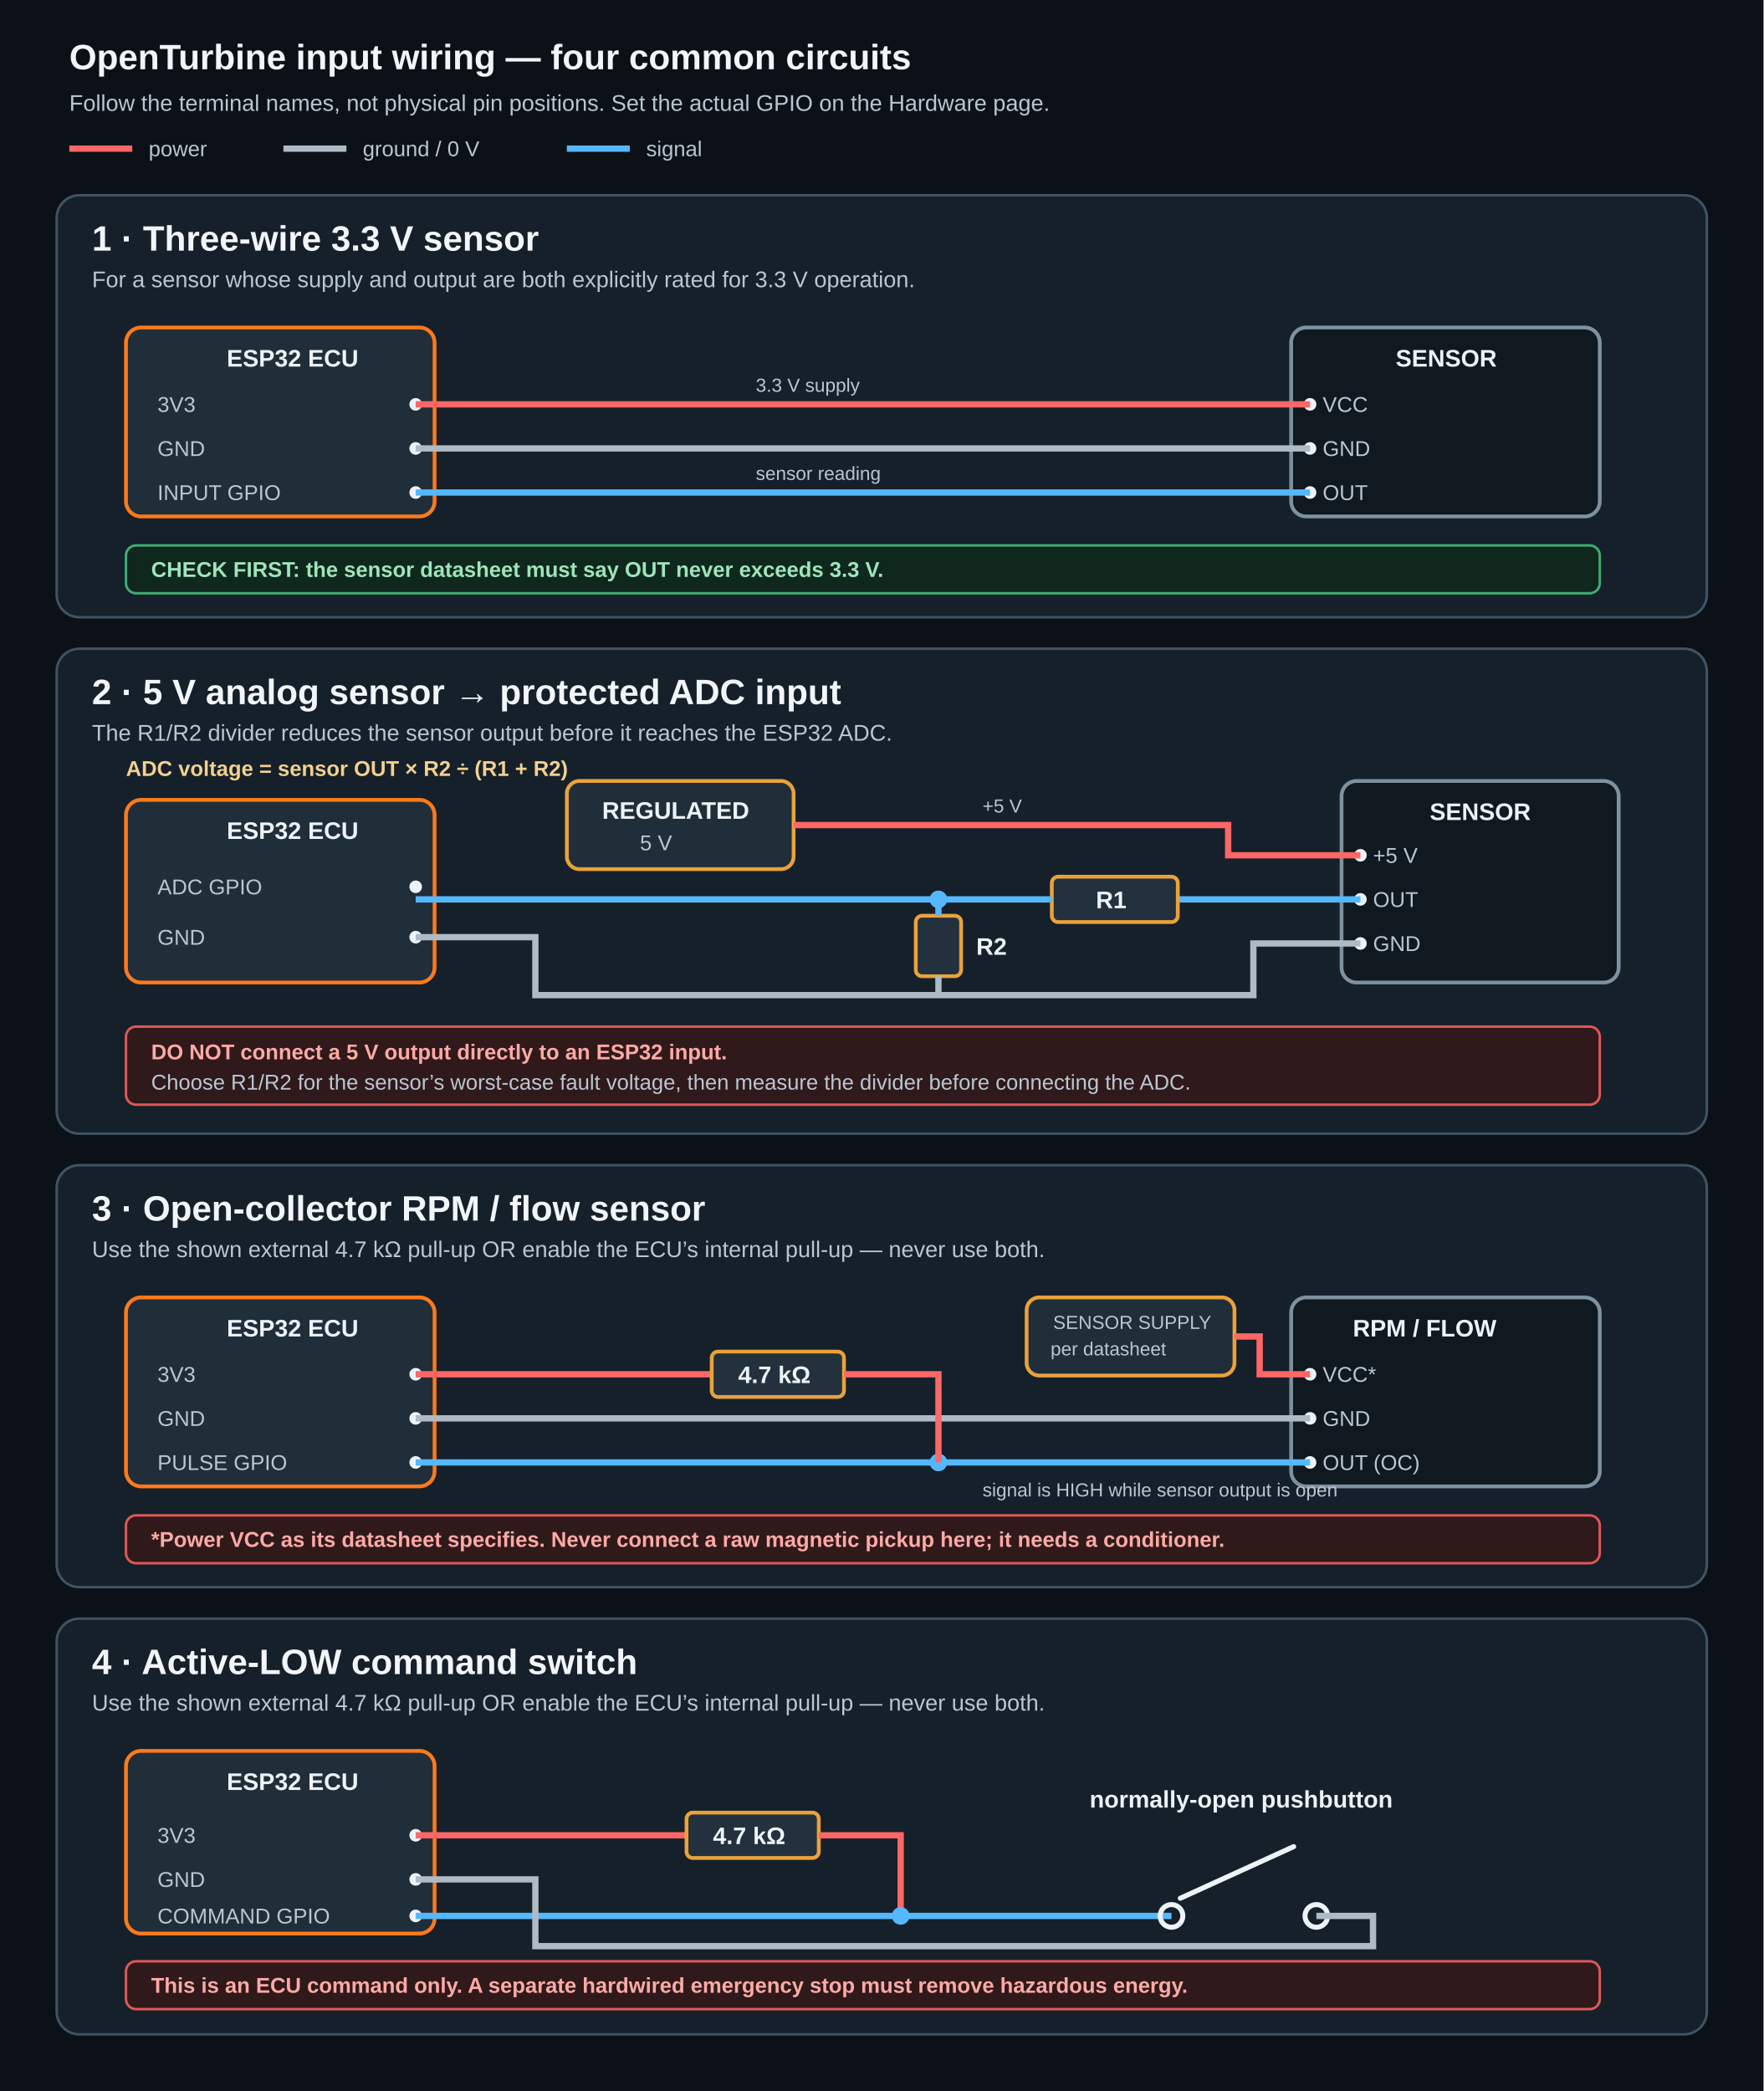
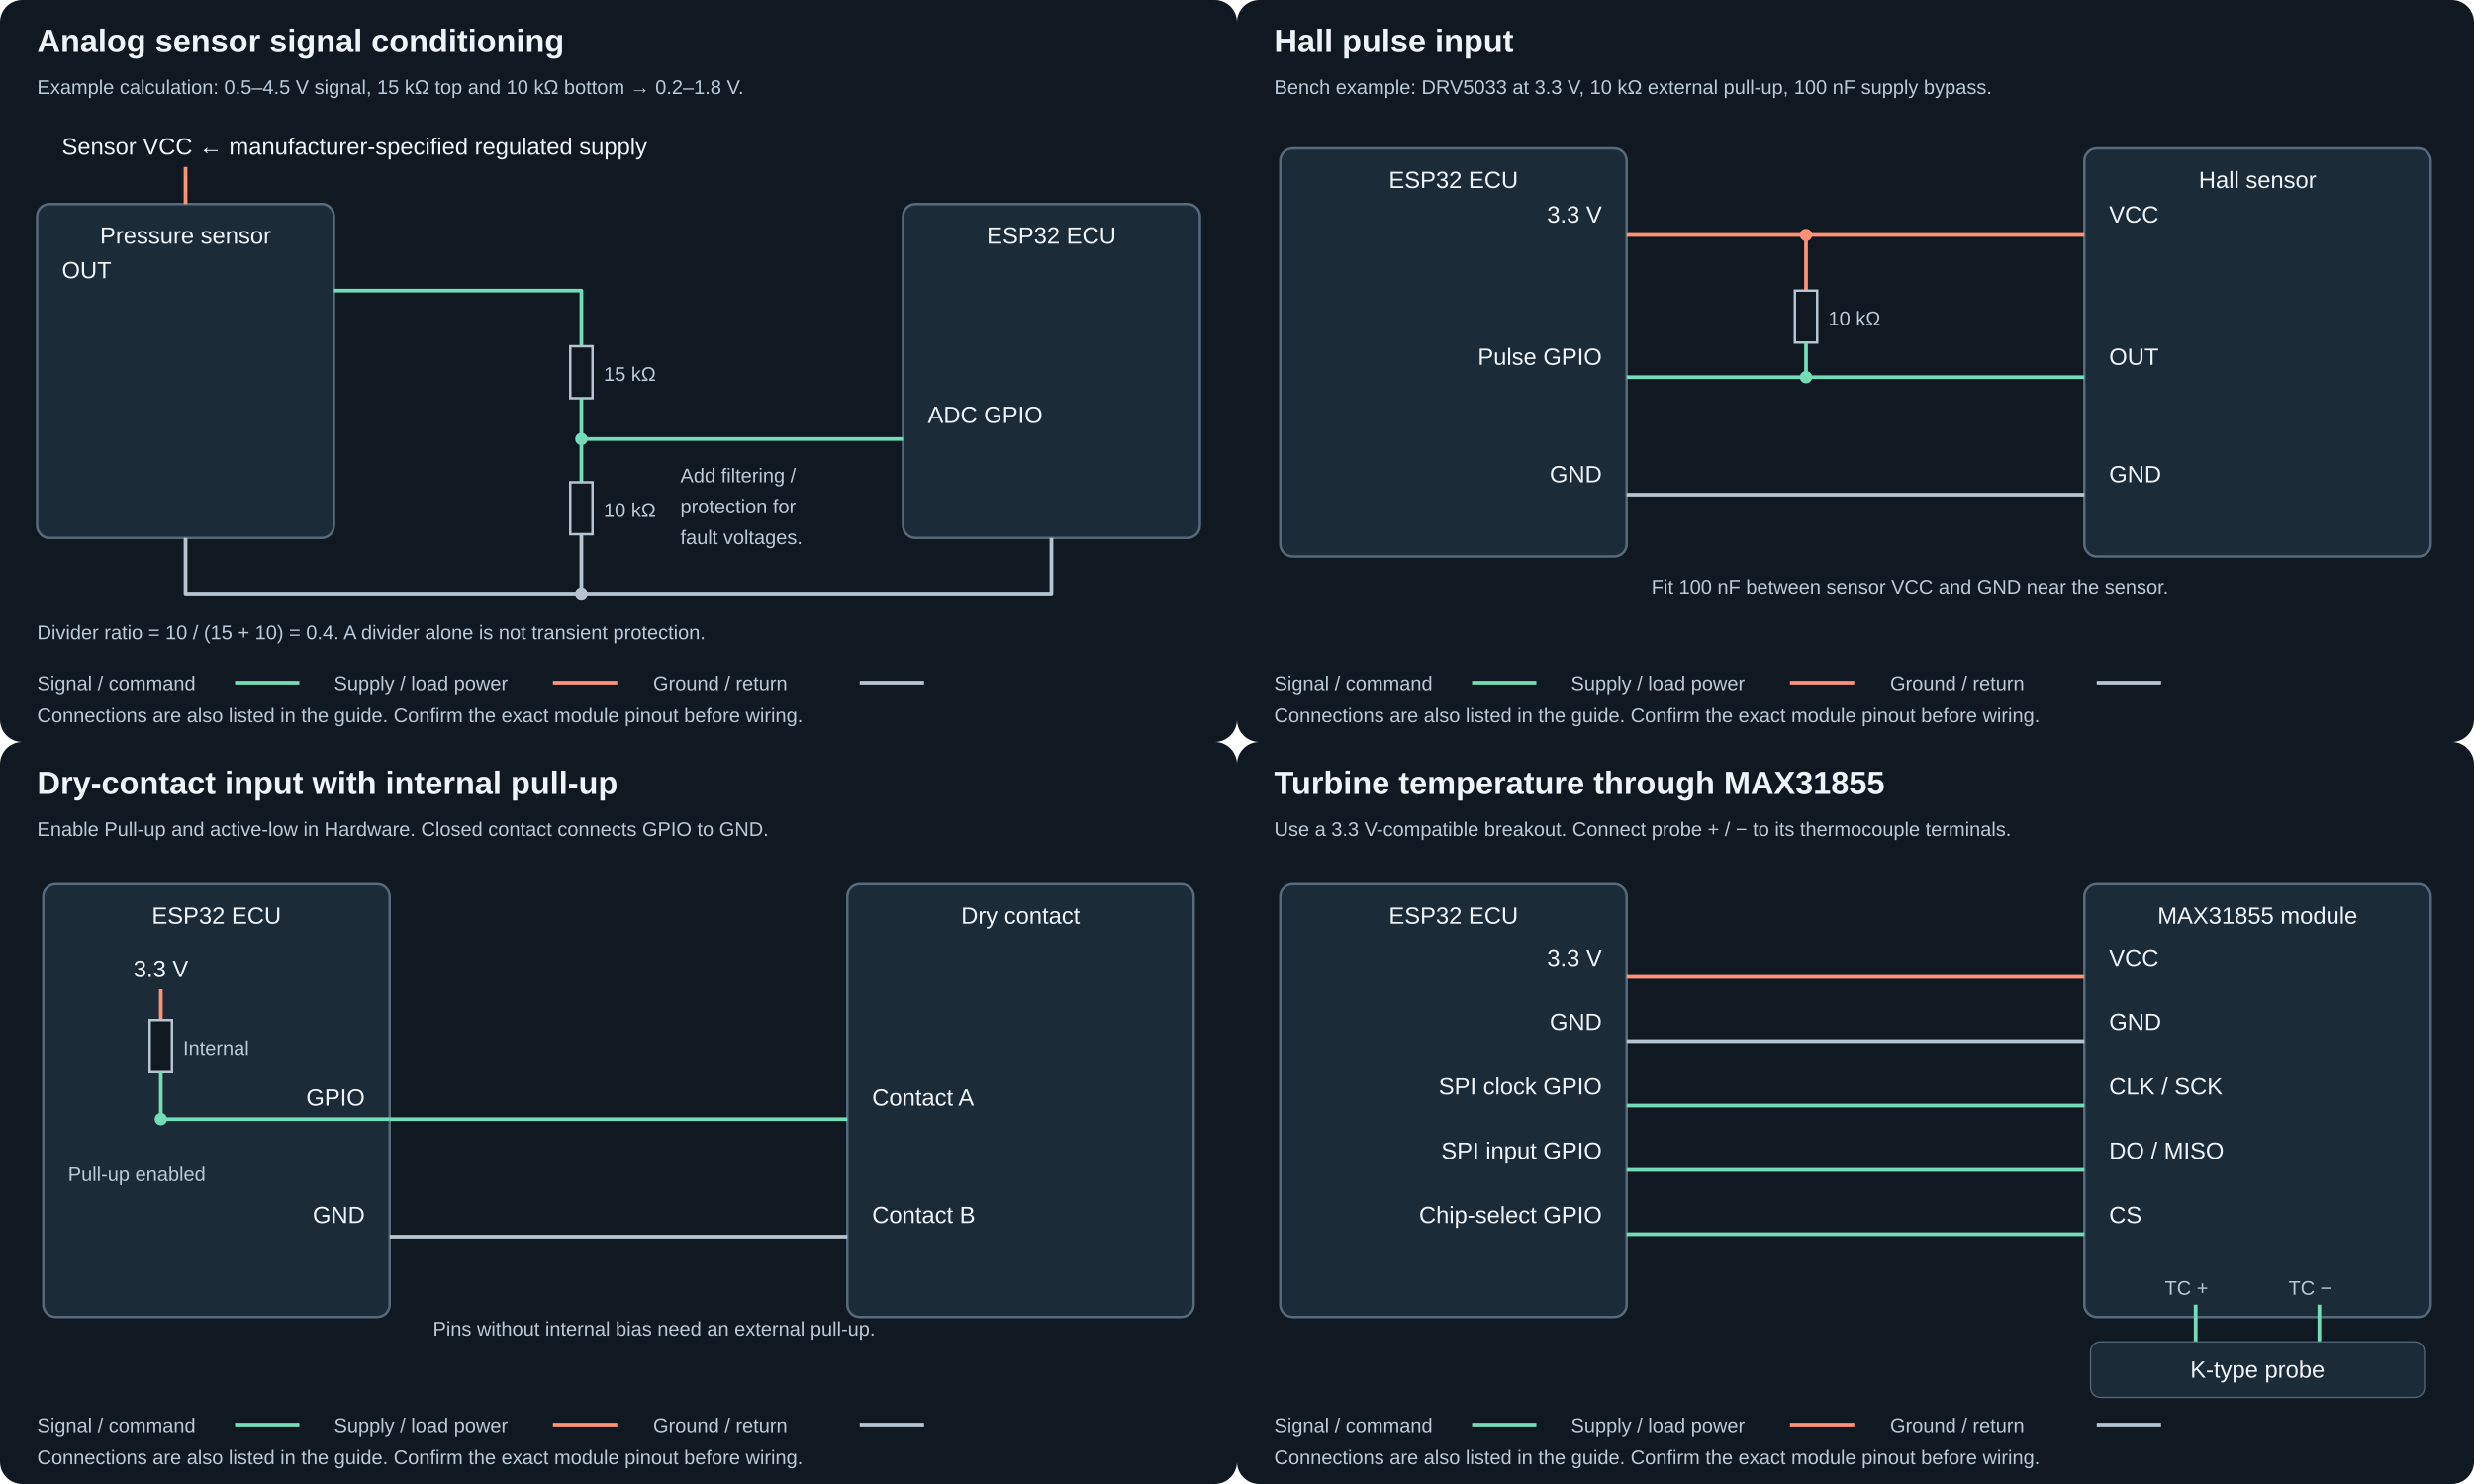
- <svg xmlns="http://www.w3.org/2000/svg" width="1400" height="1660" viewBox="0 0 1400 1660" role="img" aria-labelledby="title desc">
-   <defs>
-     <style>
-       .bg{fill:#0b1117}.card{fill:#15202a;stroke:#405363;stroke-width:2}.head{fill:#f2f6f9;font:700 28px Arial,sans-serif}.sub{fill:#b9c7d2;font:18px Arial,sans-serif}.label{fill:#edf3f7;font:700 19px Arial,sans-serif}.small{fill:#b9c7d2;font:17px Arial,sans-serif}.tiny{fill:#b9c7d2;font:15px Arial,sans-serif}.ecu{fill:#202e3a;stroke:#ff7a1a;stroke-width:3}.device{fill:#101820;stroke:#7e91a0;stroke-width:3}.supply{fill:#202e3a;stroke:#e9a23b;stroke-width:3}.terminal{fill:#edf3f7}.power{fill:none;stroke:#ff6666;stroke-width:5}.ground{fill:none;stroke:#aebbc5;stroke-width:5}.signal{fill:none;stroke:#55b8ff;stroke-width:5}.component{fill:#22313d;stroke:#e9a23b;stroke-width:3}.goodbox{fill:#10271e;stroke:#3fac72;stroke-width:2}.good{fill:#9de6b9;font:700 17px Arial,sans-serif}.warnbox{fill:#30191b;stroke:#df5757;stroke-width:2}.warn{fill:#ffaaa6;font:700 17px Arial,sans-serif}.formula{fill:#f2d090;font:700 17px Arial,sans-serif}.node{fill:#55b8ff}.symbol{fill:none;stroke:#edf3f7;stroke-width:4;stroke-linecap:round;stroke-linejoin:round}
-     </style>
-   </defs>
-   <rect class="bg" width="1400" height="1660" />
-   <text class="head" x="55" y="55">OpenTurbine input wiring — four common circuits</text>
-   <text class="sub" x="55" y="88">Follow the terminal names, not physical pin positions. Set the actual GPIO on the Hardware page.</text>
-   <line class="power" x1="55" y1="118" x2="105" y2="118" />
-   <text class="small" x="118" y="124">power</text>
-   <line class="ground" x1="225" y1="118" x2="275" y2="118" />
-   <text class="small" x="288" y="124">ground / 0 V</text>
-   <line class="signal" x1="450" y1="118" x2="500" y2="118" />
-   <text class="small" x="513" y="124">signal</text>
-   <g transform="translate(45 155)">
-     <rect class="card" width="1310" height="335" rx="18" />
-     <text class="head" x="28" y="44">1 · Three-wire 3.3 V sensor</text>
-     <text class="sub" x="28" y="73">For a sensor whose supply and output are both explicitly rated for 3.3 V operation.</text>
-     <rect class="ecu" x="55" y="105" width="245" height="150" rx="12" />
-     <text class="label" x="135" y="136">ESP32 ECU</text>
-     <text class="small" x="80" y="172">3V3</text>
-     <text class="small" x="80" y="207">GND</text>
-     <text class="small" x="80" y="242">INPUT GPIO</text>
-     <circle class="terminal" cx="285" cy="166" r="5" />
-     <circle class="terminal" cx="285" cy="201" r="5" />
-     <circle class="terminal" cx="285" cy="236" r="5" />
-     <rect class="device" x="980" y="105" width="245" height="150" rx="12" />
-     <text class="label" x="1063" y="136">SENSOR</text>
-     <text class="small" x="1005" y="172">VCC</text>
-     <text class="small" x="1005" y="207">GND</text>
-     <text class="small" x="1005" y="242">OUT</text>
-     <circle class="terminal" cx="995" cy="166" r="5" />
-     <circle class="terminal" cx="995" cy="201" r="5" />
-     <circle class="terminal" cx="995" cy="236" r="5" />
-     <path class="power" d="M285 166 H995" />
-     <path class="ground" d="M285 201 H995" />
-     <path class="signal" d="M285 236 H995" />
-     <text class="tiny" x="555" y="156">3.3 V supply</text>
-     <text class="tiny" x="555" y="226">sensor reading</text>
-     <rect class="goodbox" x="55" y="278" width="1170" height="38" rx="8" />
-     <text class="good" x="75" y="303">CHECK FIRST: the sensor datasheet must say OUT never exceeds 3.3 V.</text>
-   </g>
-   <g transform="translate(45 515)">
-     <rect class="card" width="1310" height="385" rx="18" />
-     <text class="head" x="28" y="44">2 · 5 V analog sensor → protected ADC input</text>
-     <text class="sub" x="28" y="73">The R1/R2 divider reduces the sensor output before it reaches the ESP32 ADC.</text>
-     <rect class="ecu" x="55" y="120" width="245" height="145" rx="12" />
-     <text class="label" x="135" y="151">ESP32 ECU</text>
-     <text class="small" x="80" y="195">ADC GPIO</text>
-     <text class="small" x="80" y="235">GND</text>
-     <circle class="terminal" cx="285" cy="189" r="5" />
-     <circle class="terminal" cx="285" cy="229" r="5" />
-     <rect class="supply" x="405" y="105" width="180" height="70" rx="10" />
-     <text class="label" x="433" y="135">REGULATED</text>
-     <text class="small" x="463" y="160">5 V</text>
-     <rect class="device" x="1020" y="105" width="220" height="160" rx="12" />
-     <text class="label" x="1090" y="136">SENSOR</text>
-     <text class="small" x="1045" y="170">+5 V</text>
-     <text class="small" x="1045" y="205">OUT</text>
-     <text class="small" x="1045" y="240">GND</text>
-     <circle class="terminal" cx="1035" cy="164" r="5" />
-     <circle class="terminal" cx="1035" cy="199" r="5" />
-     <circle class="terminal" cx="1035" cy="234" r="5" />
-     <path class="power" d="M585 140 H930 V164 H1035" />
-     <text class="tiny" x="735" y="130">+5 V</text>
-     <path class="signal" d="M1035 199 H890" />
-     <rect class="component" x="790" y="181" width="100" height="36" rx="5" />
-     <text class="label" x="825" y="206">R1</text>
-     <path class="signal" d="M790 199 H285" />
-     <circle class="node" cx="700" cy="199" r="7" />
-     <path class="ground" d="M285 229 H380 V275 H950 V234 H1035" />
-     <rect class="component" x="682" y="212" width="36" height="48" rx="5" />
-     <text class="label" x="730" y="243">R2</text>
-     <path class="signal" d="M700 199 V212" />
-     <path class="ground" d="M700 260 V275" />
-     <text class="formula" x="55" y="101">ADC voltage = sensor OUT × R2 ÷ (R1 + R2)</text>
-     <rect class="warnbox" x="55" y="300" width="1170" height="62" rx="8" />
-     <text class="warn" x="75" y="326">DO NOT connect a 5 V output directly to an ESP32 input.</text>
-     <text class="small" x="75" y="350">Choose R1/R2 for the sensor’s worst-case fault voltage, then measure the divider before connecting the ADC.</text>
-   </g>
-   <g transform="translate(45 925)">
-     <rect class="card" width="1310" height="335" rx="18" />
-     <text class="head" x="28" y="44">3 · Open-collector RPM / flow sensor</text>
-     <text class="sub" x="28" y="73">Use the shown external 4.7 kΩ pull-up OR enable the ECU’s internal pull-up — never use both.</text>
-     <rect class="ecu" x="55" y="105" width="245" height="150" rx="12" />
-     <text class="label" x="135" y="136">ESP32 ECU</text>
-     <text class="small" x="80" y="172">3V3</text>
-     <text class="small" x="80" y="207">GND</text>
-     <text class="small" x="80" y="242">PULSE GPIO</text>
-     <circle class="terminal" cx="285" cy="166" r="5" />
-     <circle class="terminal" cx="285" cy="201" r="5" />
-     <circle class="terminal" cx="285" cy="236" r="5" />
-     <rect class="device" x="980" y="105" width="245" height="150" rx="12" />
-     <text class="label" x="1029" y="136">RPM / FLOW</text>
-     <text class="small" x="1005" y="172">VCC*</text>
-     <text class="small" x="1005" y="207">GND</text>
-     <text class="small" x="1005" y="242">OUT (OC)</text>
-     <circle class="terminal" cx="995" cy="166" r="5" />
-     <circle class="terminal" cx="995" cy="201" r="5" />
-     <circle class="terminal" cx="995" cy="236" r="5" />
-     <rect class="supply" x="770" y="105" width="165" height="62" rx="10" />
-     <text class="tiny" x="791" y="130">SENSOR SUPPLY</text>
-     <text class="tiny" x="789" y="151">per datasheet</text>
-     <path class="power" d="M935 136 H955 V166 H995" />
-     <path class="ground" d="M285 201 H995" />
-     <path class="signal" d="M285 236 H995" />
-     <circle class="node" cx="700" cy="236" r="7" />
-     <path class="power" d="M285 166 H520" />
-     <rect class="component" x="520" y="148" width="105" height="36" rx="5" />
-     <text class="label" x="541" y="173">4.7 kΩ</text>
-     <path class="power" d="M625 166 H700 V236" />
-     <text class="tiny" x="735" y="263">signal is HIGH while sensor output is open</text>
-     <rect class="warnbox" x="55" y="278" width="1170" height="38" rx="8" />
-     <text class="warn" x="75" y="303">*Power VCC as its datasheet specifies. Never connect a raw magnetic pickup here; it needs a conditioner.</text>
-   </g>
-   <g transform="translate(45 1285)">
-     <rect class="card" width="1310" height="330" rx="18" />
-     <text class="head" x="28" y="44">4 · Active-LOW command switch</text>
-     <text class="sub" x="28" y="73">Use the shown external 4.7 kΩ pull-up OR enable the ECU’s internal pull-up — never use both.</text>
-     <rect class="ecu" x="55" y="105" width="245" height="145" rx="12" />
-     <text class="label" x="135" y="136">ESP32 ECU</text>
-     <text class="small" x="80" y="178">3V3</text>
-     <text class="small" x="80" y="213">GND</text>
-     <text class="small" x="80" y="242">COMMAND GPIO</text>
-     <circle class="terminal" cx="285" cy="172" r="5" />
-     <circle class="terminal" cx="285" cy="207" r="5" />
-     <circle class="terminal" cx="285" cy="236" r="5" />
-     <path class="power" d="M285 172 H500" />
-     <rect class="component" x="500" y="154" width="105" height="36" rx="5" />
-     <text class="label" x="521" y="179">4.7 kΩ</text>
-     <path class="power" d="M605 172 H670 V236" />
-     <path class="signal" d="M285 236 H885" />
-     <circle class="node" cx="670" cy="236" r="7" />
-     <circle class="symbol" cx="885" cy="236" r="9" />
-     <circle class="symbol" cx="1000" cy="236" r="9" />
-     <path class="symbol" d="M892 222 L982 181" />
-     <path class="ground" d="M285 207 H380 V260 H1045 V236 H1000" />
-     <text class="label" x="820" y="150">normally-open pushbutton</text>
-     <rect class="warnbox" x="55" y="272" width="1170" height="38" rx="8" />
-     <text class="warn" x="75" y="297">This is an ECU command only. A separate hardwired emergency stop must remove hazardous energy.</text>
-   </g>
+ <svg xmlns="http://www.w3.org/2000/svg" viewBox="0 0 2000 1200" role="img" aria-label="Conditioned pressure, Hall speed, dry contact and thermocouple wiring patterns">
+   <svg x="0" y="0" width="1000" height="600" viewBox="0 0 1000 600" role="img" aria-labelledby="title-0 desc-0">
+     <style>text{font-family:Arial,sans-serif;fill:#eef4f8;font-size:19px}.small{font-size:16px;fill:#bac9d6}.heading{font-size:26px;font-weight:bold}.net{fill:none;stroke-width:3;stroke-linejoin:round}.heavy{stroke-width:5}</style>
+     <rect width="1000" height="600" rx="18" fill="#101922" />
+     <text x="30" y="42" class="heading" text-anchor="start">Analog sensor signal conditioning</text>
+     <text x="30" y="76" class="small" text-anchor="start">Example calculation: 0.5–4.5 V signal, 15 kΩ top and 10 kΩ bottom → 0.2–1.8 V.</text>
+     <rect x="30" y="165" width="240" height="270" rx="10" fill="#1c2b38" stroke="#566a7c" stroke-width="2" />
+     <text x="150.0" y="197" class="" text-anchor="middle">Pressure sensor</text>
+     <rect x="730" y="165" width="240" height="270" rx="10" fill="#1c2b38" stroke="#566a7c" stroke-width="2" />
+     <text x="850.0" y="197" class="" text-anchor="middle">ESP32 ECU</text>
+     <text x="50" y="225" class="" text-anchor="start">OUT</text>
+     <polyline points="270,235 470,235 470,280" class="net" stroke="#74dcb7" />
+     <rect x="461" y="280" width="18" height="42" fill="#101922" stroke="#b6c4d2" stroke-width="2" />
+     <text x="488" y="308" class="small" text-anchor="start">15 kΩ</text>
+     <polyline points="470,322 470,355 730,355" class="net" stroke="#74dcb7" />
+     <text x="750" y="342" class="" text-anchor="start">ADC GPIO</text>
+     <circle cx="470" cy="355" r="5" fill="#74dcb7" />
+     <polyline points="470,355 470,390" class="net" stroke="#74dcb7" />
+     <rect x="461" y="390" width="18" height="42" fill="#101922" stroke="#b6c4d2" stroke-width="2" />
+     <text x="488" y="418" class="small" text-anchor="start">10 kΩ</text>
+     <polyline points="470,432 470,480" class="net" stroke="#b6c4d2" />
+     <polyline points="150,435 150,480 850,480 850,435" class="net" stroke="#b6c4d2" />
+     <circle cx="470" cy="480" r="5" fill="#b6c4d2" />
+     <text x="50" y="125" class="" text-anchor="start">Sensor VCC ← manufacturer-specified regulated supply</text>
+     <polyline points="150,135 150,165" class="net" stroke="#ff9276" />
+     <text x="550" y="390" class="small" text-anchor="start">Add filtering /</text>
+     <text x="550" y="415" class="small" text-anchor="start">protection for</text>
+     <text x="550" y="440" class="small" text-anchor="start">fault voltages.</text>
+     <text x="30" y="517" class="small" text-anchor="start">Divider ratio = 10 / (15 + 10) = 0.4. A divider alone is not transient protection.</text>
+     <text x="30" y="558" class="small" text-anchor="start">Signal / command</text>
+     <polyline points="190,552 242,552" class="net" stroke="#74dcb7" />
+     <text x="270" y="558" class="small" text-anchor="start">Supply / load power</text>
+     <polyline points="447,552 499,552" class="net" stroke="#ff9276" />
+     <text x="528" y="558" class="small" text-anchor="start">Ground / return</text>
+     <polyline points="695,552 747,552" class="net" stroke="#b6c4d2" />
+     <text x="30" y="584" class="small" text-anchor="start">Connections are also listed in the guide. Confirm the exact module pinout before wiring.</text>
+   </svg>
+   <svg x="1000" y="0" width="1000" height="600" viewBox="0 0 1000 600" role="img" aria-labelledby="title-1 desc-1">
+     <style>text{font-family:Arial,sans-serif;fill:#eef4f8;font-size:19px}.small{font-size:16px;fill:#bac9d6}.heading{font-size:26px;font-weight:bold}.net{fill:none;stroke-width:3;stroke-linejoin:round}.heavy{stroke-width:5}</style>
+     <rect width="1000" height="600" rx="18" fill="#101922" />
+     <text x="30" y="42" class="heading" text-anchor="start">Hall pulse input</text>
+     <text x="30" y="76" class="small" text-anchor="start">Bench example: DRV5033 at 3.3 V, 10 kΩ external pull-up, 100 nF supply bypass.</text>
+     <rect x="35" y="120" width="280" height="330" rx="10" fill="#1c2b38" stroke="#566a7c" stroke-width="2" />
+     <text x="175.0" y="152" class="" text-anchor="middle">ESP32 ECU</text>
+     <rect x="685" y="120" width="280" height="330" rx="10" fill="#1c2b38" stroke="#566a7c" stroke-width="2" />
+     <text x="825.0" y="152" class="" text-anchor="middle">Hall sensor</text>
+     <text x="295" y="180" class="" text-anchor="end">3.3 V</text>
+     <text x="705" y="180" class="" text-anchor="start">VCC</text>
+     <polyline points="315,190 685,190" class="net" stroke="#ff9276" />
+     <text x="295" y="295" class="" text-anchor="end">Pulse GPIO</text>
+     <text x="705" y="295" class="" text-anchor="start">OUT</text>
+     <polyline points="315,305 685,305" class="net" stroke="#74dcb7" />
+     <text x="295" y="390" class="" text-anchor="end">GND</text>
+     <text x="705" y="390" class="" text-anchor="start">GND</text>
+     <polyline points="315,400 685,400" class="net" stroke="#b6c4d2" />
+     <polyline points="460,190 460,235" class="net" stroke="#ff9276" />
+     <rect x="451" y="235" width="18" height="42" fill="#101922" stroke="#b6c4d2" stroke-width="2" />
+     <text x="478" y="263" class="small" text-anchor="start">10 kΩ</text>
+     <polyline points="460,277 460,305" class="net" stroke="#74dcb7" />
+     <circle cx="460" cy="190" r="5" fill="#ff9276" />
+     <circle cx="460" cy="305" r="5" fill="#74dcb7" />
+     <text x="335" y="480" class="small" text-anchor="start">Fit 100 nF between sensor VCC and GND near the sensor.</text>
+     <text x="30" y="558" class="small" text-anchor="start">Signal / command</text>
+     <polyline points="190,552 242,552" class="net" stroke="#74dcb7" />
+     <text x="270" y="558" class="small" text-anchor="start">Supply / load power</text>
+     <polyline points="447,552 499,552" class="net" stroke="#ff9276" />
+     <text x="528" y="558" class="small" text-anchor="start">Ground / return</text>
+     <polyline points="695,552 747,552" class="net" stroke="#b6c4d2" />
+     <text x="30" y="584" class="small" text-anchor="start">Connections are also listed in the guide. Confirm the exact module pinout before wiring.</text>
+   </svg>
+   <svg x="0" y="600" width="1000" height="600" viewBox="0 0 1000 600" role="img" aria-labelledby="title-2 desc-2">
+     <style>text{font-family:Arial,sans-serif;fill:#eef4f8;font-size:19px}.small{font-size:16px;fill:#bac9d6}.heading{font-size:26px;font-weight:bold}.net{fill:none;stroke-width:3;stroke-linejoin:round}.heavy{stroke-width:5}</style>
+     <rect width="1000" height="600" rx="18" fill="#101922" />
+     <text x="30" y="42" class="heading" text-anchor="start">Dry-contact input with internal pull-up</text>
+     <text x="30" y="76" class="small" text-anchor="start">Enable Pull-up and active-low in Hardware. Closed contact connects GPIO to GND.</text>
+     <rect x="35" y="115" width="280" height="350" rx="10" fill="#1c2b38" stroke="#566a7c" stroke-width="2" />
+     <text x="175.0" y="147" class="" text-anchor="middle">ESP32 ECU</text>
+     <rect x="685" y="115" width="280" height="350" rx="10" fill="#1c2b38" stroke="#566a7c" stroke-width="2" />
+     <text x="825.0" y="147" class="" text-anchor="middle">Dry contact</text>
+     <text x="130" y="190" class="" text-anchor="middle">3.3 V</text>
+     <polyline points="130,200 130,225" class="net" stroke="#ff9276" />
+     <rect x="121" y="225" width="18" height="42" fill="#101922" stroke="#b6c4d2" stroke-width="2" />
+     <text x="148" y="253" class="small" text-anchor="start">Internal</text>
+     <polyline points="130,267 130,305 315,305" class="net" stroke="#74dcb7" />
+     <text x="55" y="355" class="small" text-anchor="start">Pull-up enabled</text>
+     <text x="295" y="294" class="" text-anchor="end">GPIO</text>
+     <text x="705" y="294" class="" text-anchor="start">Contact A</text>
+     <polyline points="315,305 685,305" class="net" stroke="#74dcb7" />
+     <circle cx="130" cy="305" r="5" fill="#74dcb7" />
+     <text x="295" y="389" class="" text-anchor="end">GND</text>
+     <text x="705" y="389" class="" text-anchor="start">Contact B</text>
+     <polyline points="315,400 685,400" class="net" stroke="#b6c4d2" />
+     <text x="350" y="480" class="small" text-anchor="start">Pins without internal bias need an external pull-up.</text>
+     <text x="30" y="558" class="small" text-anchor="start">Signal / command</text>
+     <polyline points="190,552 242,552" class="net" stroke="#74dcb7" />
+     <text x="270" y="558" class="small" text-anchor="start">Supply / load power</text>
+     <polyline points="447,552 499,552" class="net" stroke="#ff9276" />
+     <text x="528" y="558" class="small" text-anchor="start">Ground / return</text>
+     <polyline points="695,552 747,552" class="net" stroke="#b6c4d2" />
+     <text x="30" y="584" class="small" text-anchor="start">Connections are also listed in the guide. Confirm the exact module pinout before wiring.</text>
+   </svg>
+   <svg x="1000" y="600" width="1000" height="600" viewBox="0 0 1000 600" role="img" aria-labelledby="title-3 desc-3">
+     <style>text{font-family:Arial,sans-serif;fill:#eef4f8;font-size:19px}.small{font-size:16px;fill:#bac9d6}.heading{font-size:26px;font-weight:bold}.net{fill:none;stroke-width:3;stroke-linejoin:round}.heavy{stroke-width:5}</style>
+     <rect width="1000" height="600" rx="18" fill="#101922" />
+     <text x="30" y="42" class="heading" text-anchor="start">Turbine temperature through MAX31855</text>
+     <text x="30" y="76" class="small" text-anchor="start">Use a 3.3 V-compatible breakout. Connect probe + / − to its thermocouple terminals.</text>
+     <rect x="35" y="115" width="280" height="350" rx="10" fill="#1c2b38" stroke="#566a7c" stroke-width="2" />
+     <text x="175.0" y="147" class="" text-anchor="middle">ESP32 ECU</text>
+     <rect x="685" y="115" width="280" height="350" rx="10" fill="#1c2b38" stroke="#566a7c" stroke-width="2" />
+     <text x="825.0" y="147" class="" text-anchor="middle">MAX31855 module</text>
+     <text x="295" y="181" class="" text-anchor="end">3.3 V</text>
+     <text x="705" y="181" class="" text-anchor="start">VCC</text>
+     <polyline points="315,190 685,190" class="net" stroke="#ff9276" />
+     <text x="295" y="233" class="" text-anchor="end">GND</text>
+     <text x="705" y="233" class="" text-anchor="start">GND</text>
+     <polyline points="315,242 685,242" class="net" stroke="#b6c4d2" />
+     <text x="295" y="285" class="" text-anchor="end">SPI clock GPIO</text>
+     <text x="705" y="285" class="" text-anchor="start">CLK / SCK</text>
+     <polyline points="315,294 685,294" class="net" stroke="#74dcb7" />
+     <text x="295" y="337" class="" text-anchor="end">SPI input GPIO</text>
+     <text x="705" y="337" class="" text-anchor="start">DO / MISO</text>
+     <polyline points="315,346 685,346" class="net" stroke="#74dcb7" />
+     <text x="295" y="389" class="" text-anchor="end">Chip-select GPIO</text>
+     <text x="705" y="389" class="" text-anchor="start">CS</text>
+     <polyline points="315,398 685,398" class="net" stroke="#74dcb7" />
+     <text x="30" y="558" class="small" text-anchor="start">Signal / command</text>
+     <polyline points="190,552 242,552" class="net" stroke="#74dcb7" />
+     <text x="270" y="558" class="small" text-anchor="start">Supply / load power</text>
+     <polyline points="447,552 499,552" class="net" stroke="#ff9276" />
+     <text x="528" y="558" class="small" text-anchor="start">Ground / return</text>
+     <polyline points="695,552 747,552" class="net" stroke="#b6c4d2" />
+     <text x="30" y="584" class="small" text-anchor="start">Connections are also listed in the guide. Confirm the exact module pinout before wiring.</text>
+     <text x="750" y="447" class="small">TC +</text>
+     <text x="850" y="447" class="small">TC −</text>
+     <path d="M 775,455 V 485 M 875,455 V 485" class="net" stroke="#74dcb7" />
+     <rect x="690" y="485" width="270" height="45" rx="8" fill="#1c2b38" stroke="#566a7c" />
+     <text x="825" y="514" text-anchor="middle">K-type probe</text>
+   </svg>
</svg>
